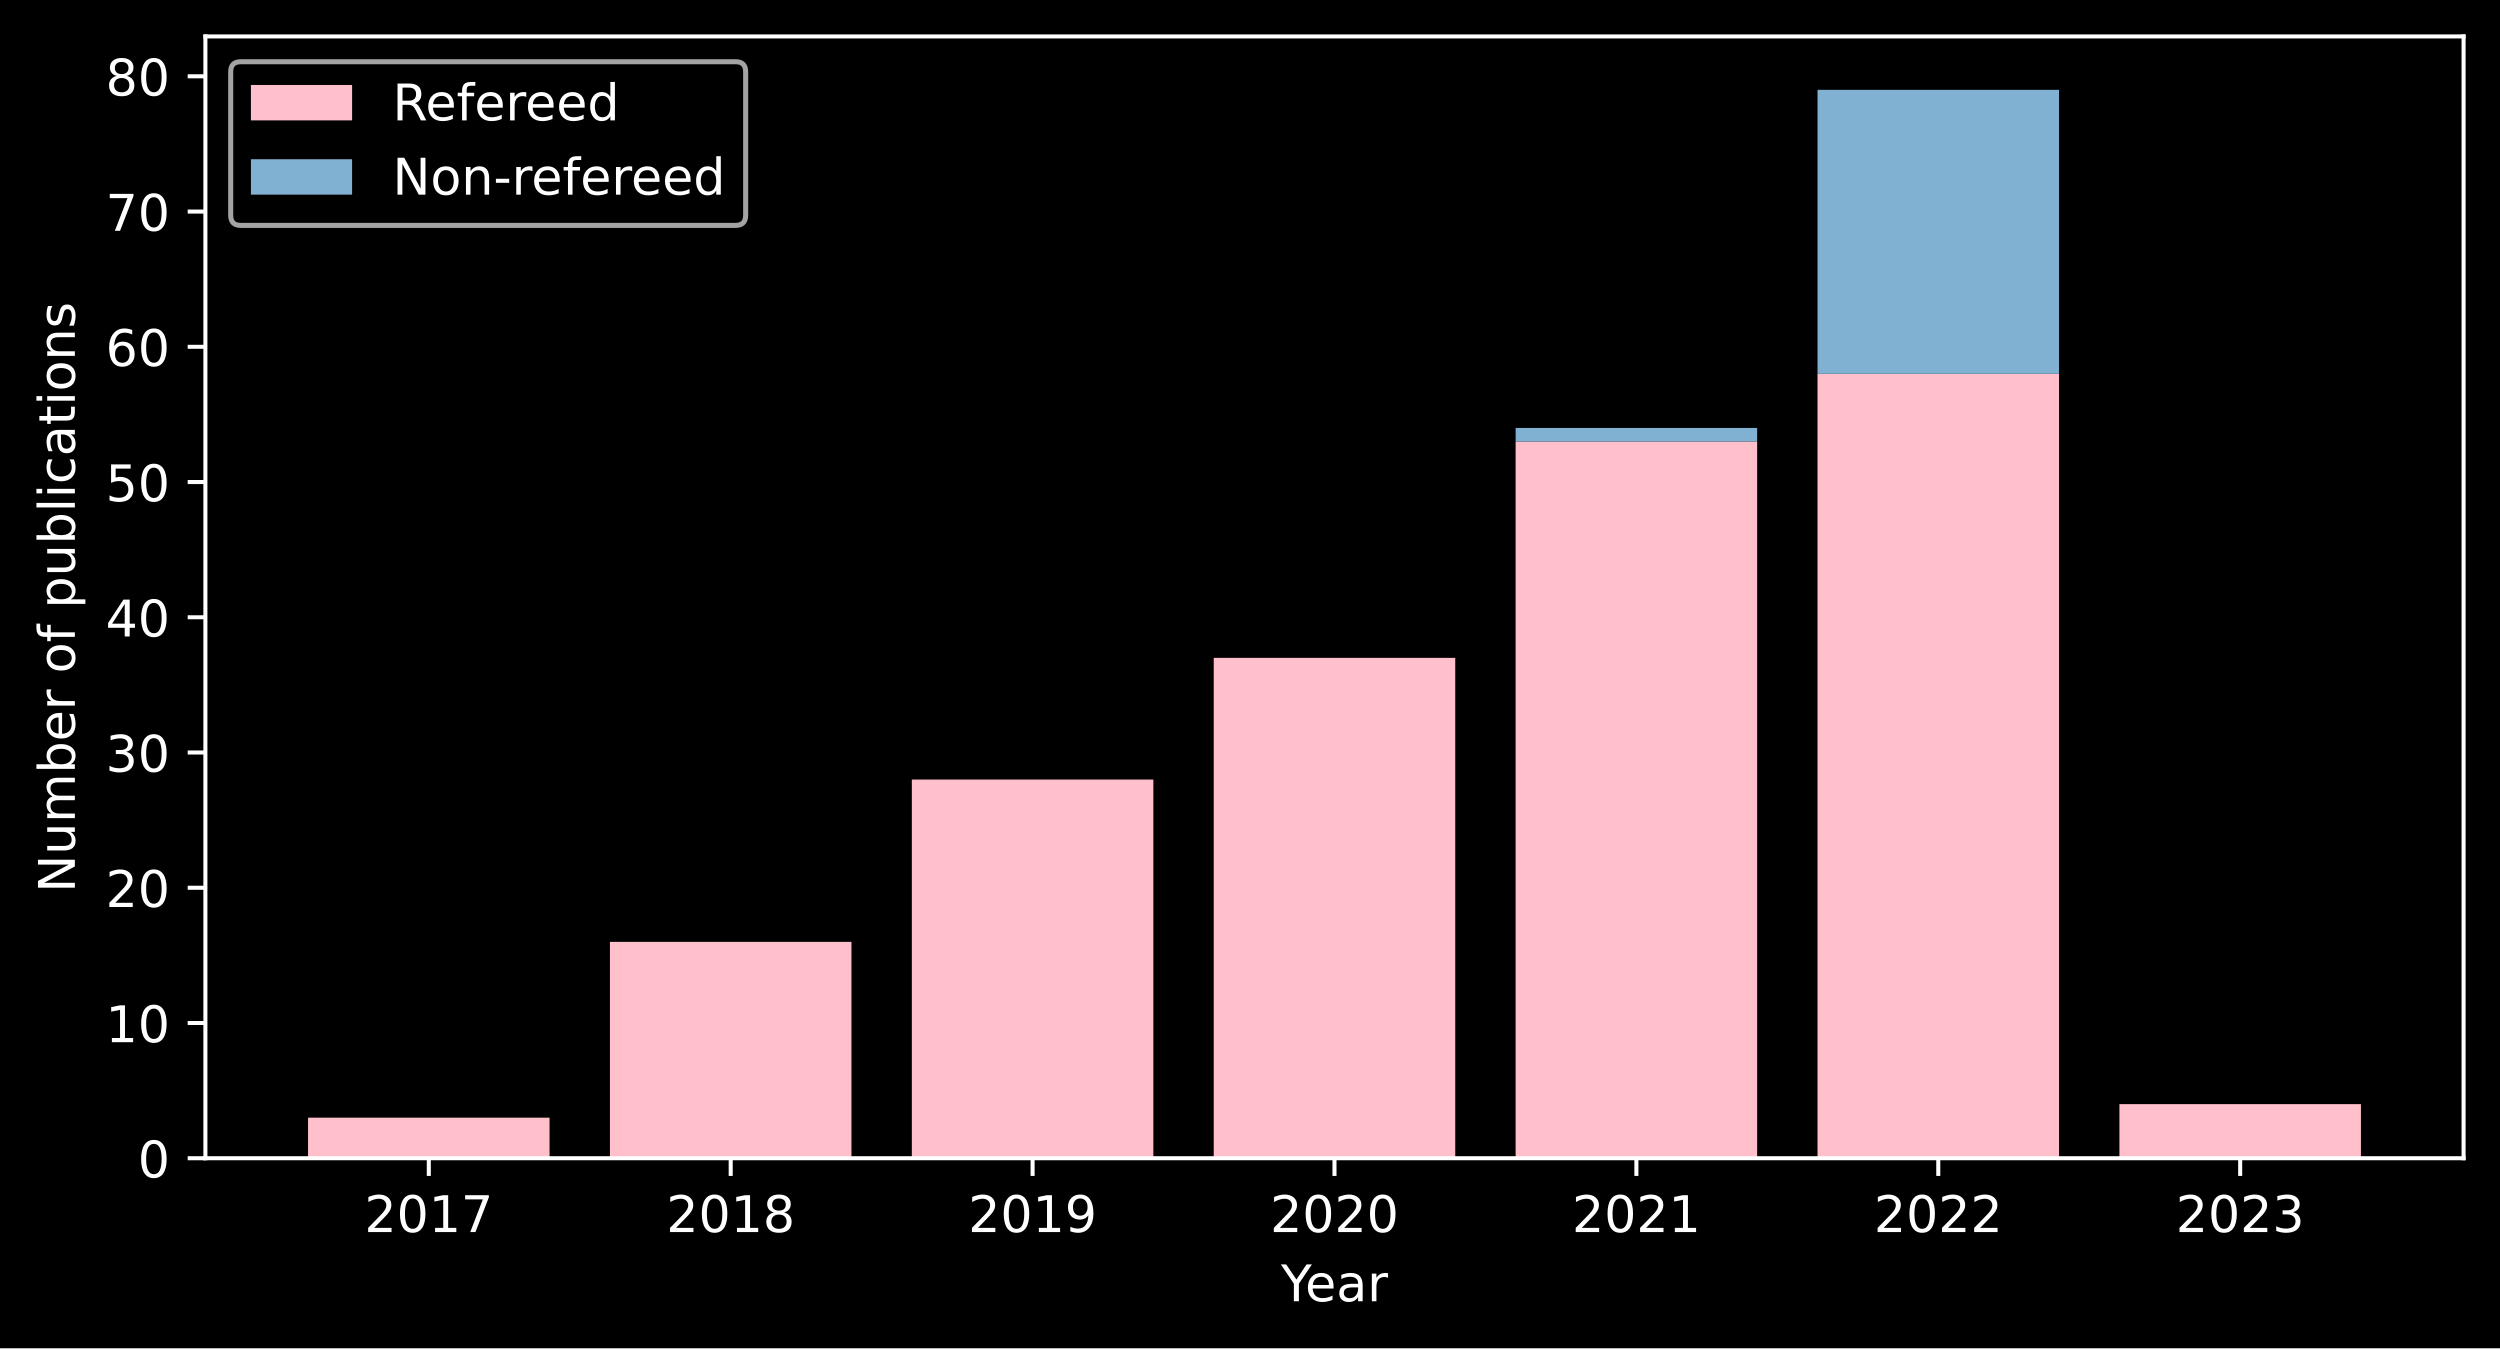
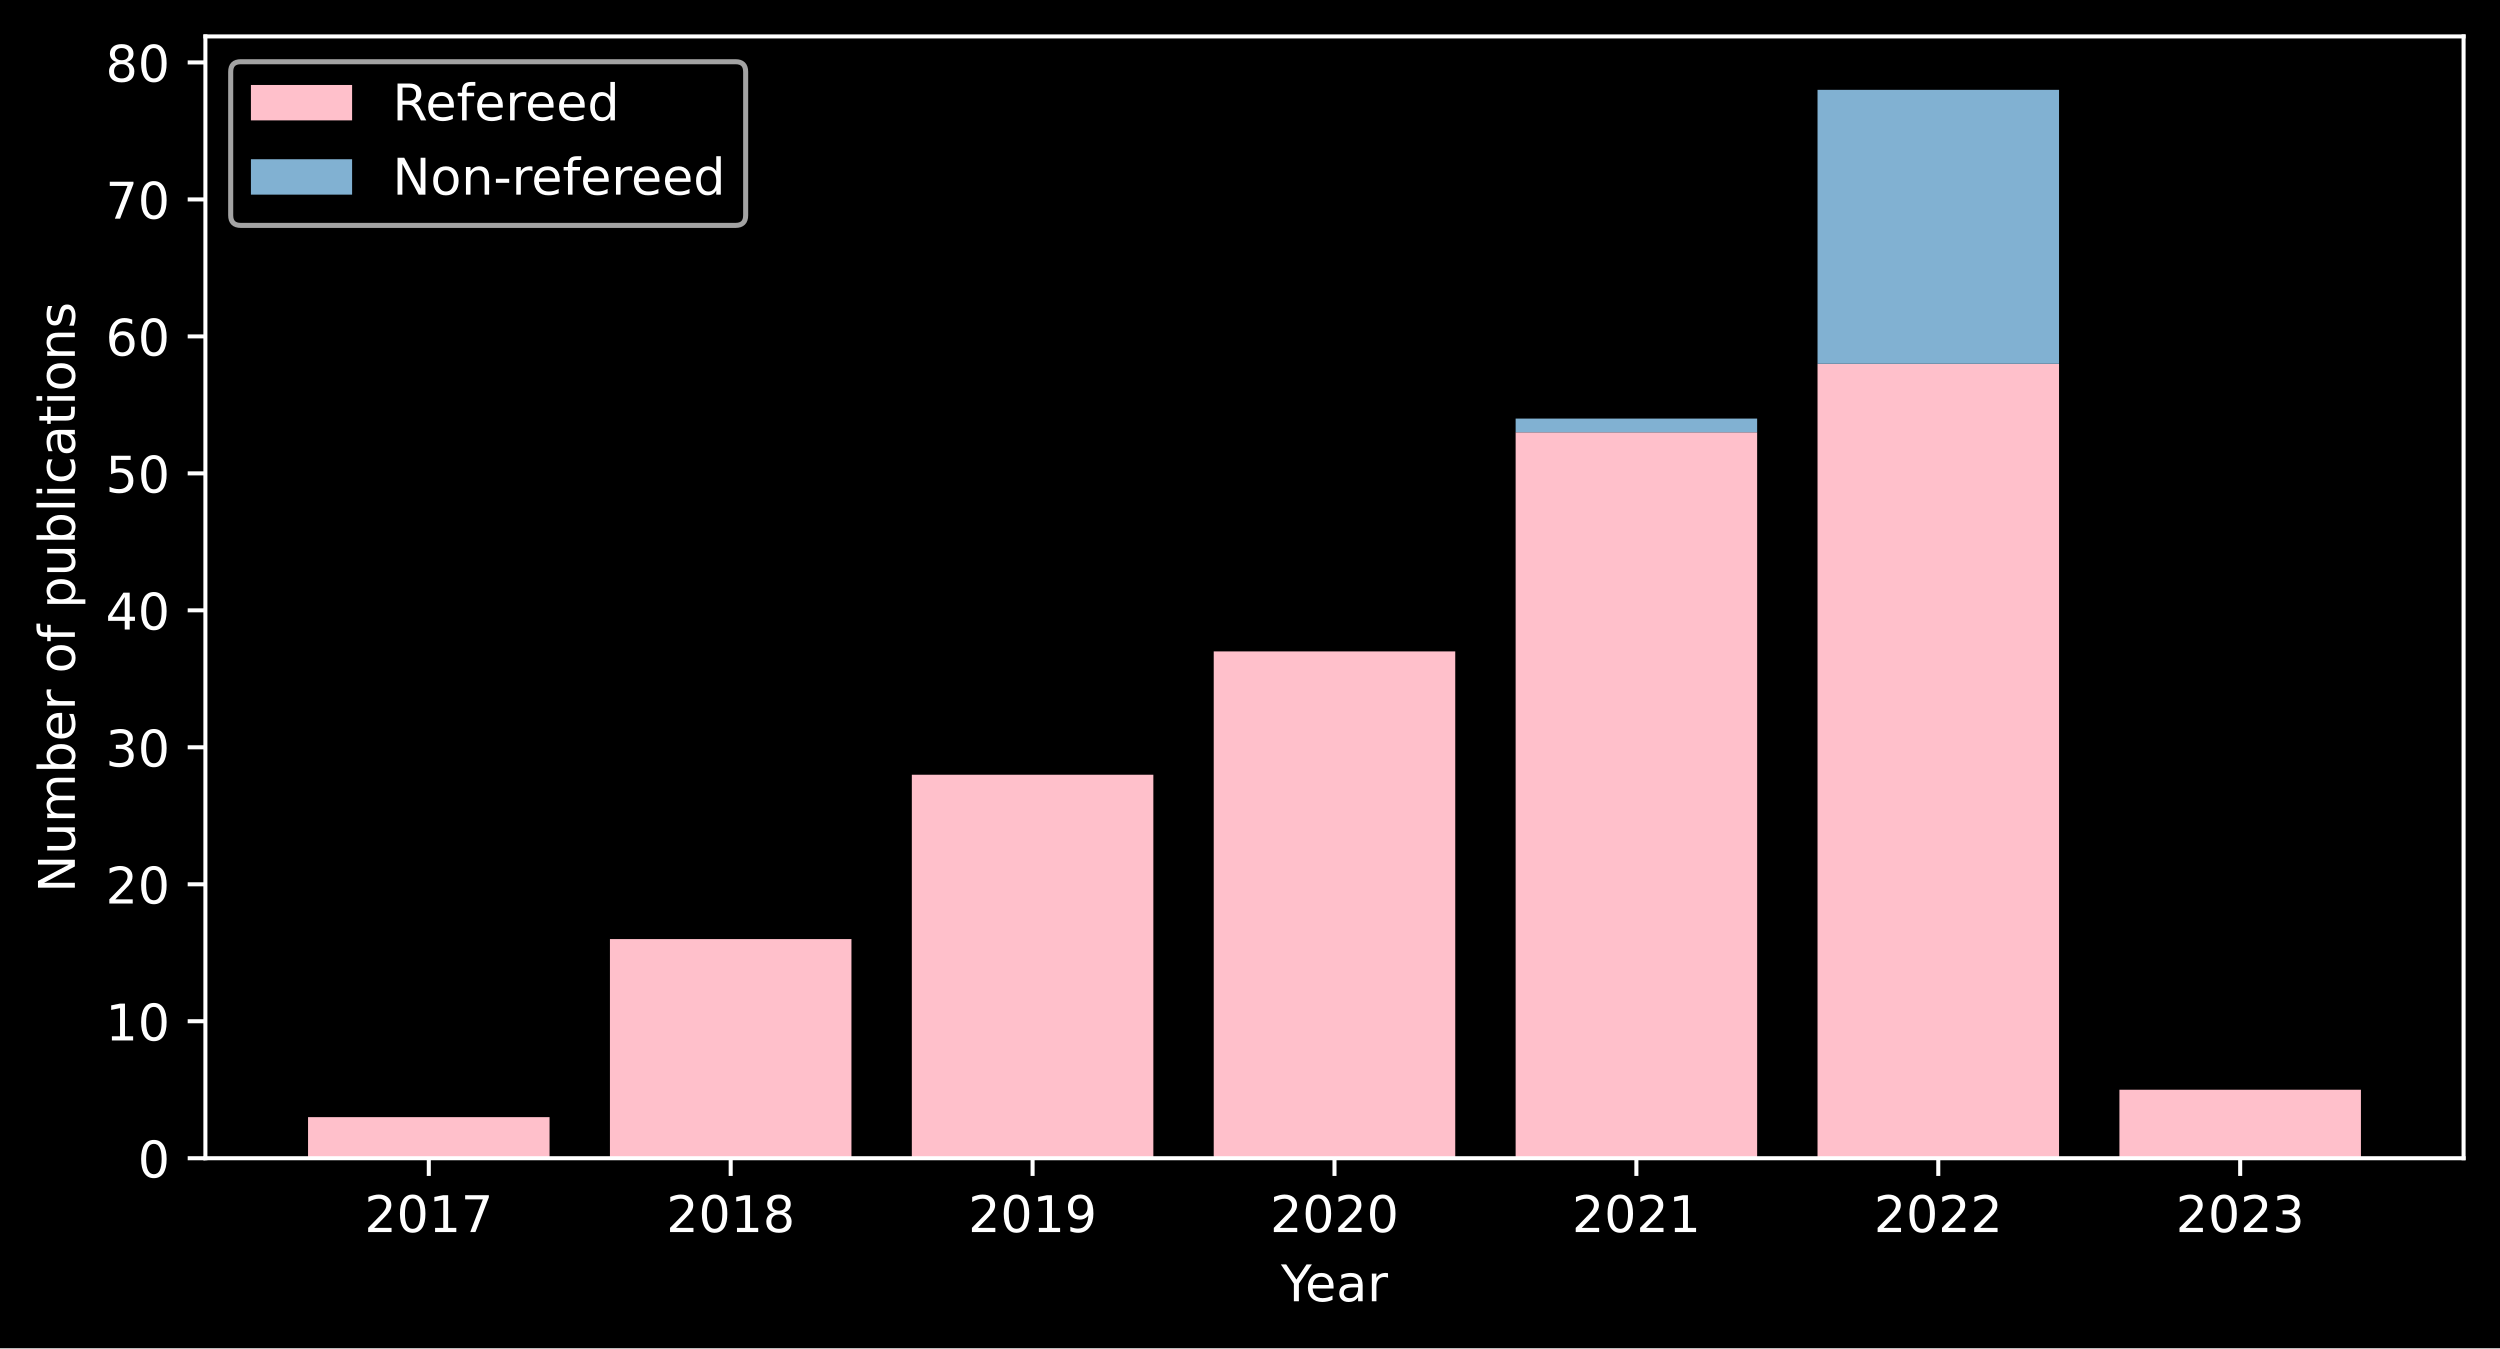
<svg xmlns="http://www.w3.org/2000/svg" xmlns:xlink="http://www.w3.org/1999/xlink" width="494.203pt" height="266.516pt" viewBox="0 0 494.203 266.516" version="1.1">
  <defs>
    <style type="text/css">*{stroke-linejoin: round; stroke-linecap: butt}</style>
  </defs>
  <g id="figure_1">
    <g id="patch_1">
      <path d="M 0 266.516  L 494.203 266.516  L 494.203 0  L 0 0  z " />
    </g>
    <g id="axes_1">
      <g id="patch_2">
        <path d="M 40.603 228.96  L 487.003 228.96  L 487.003 7.2  L 40.603 7.2  z " />
      </g>
      <g id="patch_3">
-         <path d="M 418.969 228.96  L 466.712 228.96  L 466.712 218.266  L 418.969 218.266  z " clip-path="url(#p6014176778)" style="fill: #ffc0cb" />
+         <path d="M 418.969 228.96  L 466.712 228.96  L 466.712 215.422  L 418.969 215.422  z " clip-path="url(#p0c48eff155)" style="fill: #ffc0cb" />
      </g>
      <g id="patch_4">
-         <path d="M 359.29 228.96  L 407.033 228.96  L 407.033 73.902  L 359.29 73.902  z " clip-path="url(#p6014176778)" style="fill: #ffc0cb" />
+         <path d="M 359.29 228.96  L 407.033 228.96  L 407.033 71.914  L 359.29 71.914  z " clip-path="url(#p0c48eff155)" style="fill: #ffc0cb" />
      </g>
      <g id="patch_5">
-         <path d="M 299.611 228.96  L 347.354 228.96  L 347.354 87.269  L 299.611 87.269  z " clip-path="url(#p6014176778)" style="fill: #ffc0cb" />
+         <path d="M 299.611 228.96  L 347.354 228.96  L 347.354 85.452  L 299.611 85.452  z " clip-path="url(#p0c48eff155)" style="fill: #ffc0cb" />
      </g>
      <g id="patch_6">
-         <path d="M 239.931 228.96  L 287.675 228.96  L 287.675 130.044  L 239.931 130.044  z " clip-path="url(#p6014176778)" style="fill: #ffc0cb" />
+         <path d="M 239.931 228.96  L 287.675 228.96  L 287.675 128.775  L 239.931 128.775  z " clip-path="url(#p0c48eff155)" style="fill: #ffc0cb" />
      </g>
      <g id="patch_7">
-         <path d="M 180.252 228.96  L 227.996 228.96  L 227.996 154.104  L 180.252 154.104  z " clip-path="url(#p6014176778)" style="fill: #ffc0cb" />
+         <path d="M 180.252 228.96  L 227.996 228.96  L 227.996 153.145  L 180.252 153.145  z " clip-path="url(#p0c48eff155)" style="fill: #ffc0cb" />
      </g>
      <g id="patch_8">
-         <path d="M 120.573 228.96  L 168.316 228.96  L 168.316 186.185  L 120.573 186.185  z " clip-path="url(#p6014176778)" style="fill: #ffc0cb" />
+         <path d="M 120.573 228.96  L 168.316 228.96  L 168.316 185.637  L 120.573 185.637  z " clip-path="url(#p0c48eff155)" style="fill: #ffc0cb" />
      </g>
      <g id="patch_9">
-         <path d="M 60.894 228.96  L 108.637 228.96  L 108.637 220.94  L 60.894 220.94  z " clip-path="url(#p6014176778)" style="fill: #ffc0cb" />
+         <path d="M 60.894 228.96  L 108.637 228.96  L 108.637 220.837  L 60.894 220.837  z " clip-path="url(#p0c48eff155)" style="fill: #ffc0cb" />
      </g>
      <g id="patch_10">
-         <path d="M 418.969 218.266  L 466.712 218.266  L 466.712 218.266  L 418.969 218.266  z " clip-path="url(#p6014176778)" style="fill: #81b1d2" />
+         <path d="M 418.969 215.422  L 466.712 215.422  L 466.712 215.422  L 418.969 215.422  z " clip-path="url(#p0c48eff155)" style="fill: #81b1d2" />
      </g>
      <g id="patch_11">
-         <path d="M 359.29 73.902  L 407.033 73.902  L 407.033 17.76  L 359.29 17.76  z " clip-path="url(#p6014176778)" style="fill: #81b1d2" />
+         <path d="M 359.29 71.914  L 407.033 71.914  L 407.033 17.76  L 359.29 17.76  z " clip-path="url(#p0c48eff155)" style="fill: #81b1d2" />
      </g>
      <g id="patch_12">
-         <path d="M 299.611 87.269  L 347.354 87.269  L 347.354 84.595  L 299.611 84.595  z " clip-path="url(#p6014176778)" style="fill: #81b1d2" />
+         <path d="M 299.611 85.452  L 347.354 85.452  L 347.354 82.745  L 299.611 82.745  z " clip-path="url(#p0c48eff155)" style="fill: #81b1d2" />
      </g>
      <g id="patch_13">
-         <path d="M 239.931 130.044  L 287.675 130.044  L 287.675 130.044  L 239.931 130.044  z " clip-path="url(#p6014176778)" style="fill: #81b1d2" />
+         <path d="M 239.931 128.775  L 287.675 128.775  L 287.675 128.775  L 239.931 128.775  z " clip-path="url(#p0c48eff155)" style="fill: #81b1d2" />
      </g>
      <g id="patch_14">
-         <path d="M 180.252 154.104  L 227.996 154.104  L 227.996 154.104  L 180.252 154.104  z " clip-path="url(#p6014176778)" style="fill: #81b1d2" />
+         <path d="M 180.252 153.145  L 227.996 153.145  L 227.996 153.145  L 180.252 153.145  z " clip-path="url(#p0c48eff155)" style="fill: #81b1d2" />
      </g>
      <g id="patch_15">
-         <path d="M 120.573 186.185  L 168.316 186.185  L 168.316 186.185  L 120.573 186.185  z " clip-path="url(#p6014176778)" style="fill: #81b1d2" />
+         <path d="M 120.573 185.637  L 168.316 185.637  L 168.316 185.637  L 120.573 185.637  z " clip-path="url(#p0c48eff155)" style="fill: #81b1d2" />
      </g>
      <g id="patch_16">
-         <path d="M 60.894 220.94  L 108.637 220.94  L 108.637 220.94  L 60.894 220.94  z " clip-path="url(#p6014176778)" style="fill: #81b1d2" />
+         <path d="M 60.894 220.837  L 108.637 220.837  L 108.637 220.837  L 60.894 220.837  z " clip-path="url(#p0c48eff155)" style="fill: #81b1d2" />
      </g>
      <g id="matplotlib.axis_1">
        <g id="xtick_1">
          <g id="line2d_1">
            <defs>
-               <path id="m28240c102d" d="M 0 0  L 0 3.5  " style="stroke: #ffffff; stroke-width: 0.8" />
-             </defs>
-             <g>
-               <use xlink:href="#m28240c102d" x="442.841" y="228.96" style="fill: #ffffff; stroke: #ffffff; stroke-width: 0.8" />
+               <path id="m6e96fe3e2a" d="M 0 0  L 0 3.5  " style="stroke: #ffffff; stroke-width: 0.8" />
+             </defs>
+             <g>
+               <use xlink:href="#m6e96fe3e2a" x="442.841" y="228.96" style="fill: #ffffff; stroke: #ffffff; stroke-width: 0.8" />
            </g>
          </g>
          <g id="text_1">
            <g style="fill: #ffffff" transform="translate(430.1156 243.5584) scale(0.1 -0.1)">
              <defs>
                <path id="DejaVuSans-32" d="M 1228 531  L 3431 531  L 3431 0  L 469 0  L 469 531  Q 828 903 1448 1529  Q 2069 2156 2228 2338  Q 2531 2678 2651 2914  Q 2772 3150 2772 3378  Q 2772 3750 2511 3984  Q 2250 4219 1831 4219  Q 1534 4219 1204 4116  Q 875 4013 500 3803  L 500 4441  Q 881 4594 1212 4672  Q 1544 4750 1819 4750  Q 2544 4750 2975 4387  Q 3406 4025 3406 3419  Q 3406 3131 3298 2873  Q 3191 2616 2906 2266  Q 2828 2175 2409 1742  Q 1991 1309 1228 531  z " transform="scale(0.015625)" />
                <path id="DejaVuSans-30" d="M 2034 4250  Q 1547 4250 1301 3770  Q 1056 3291 1056 2328  Q 1056 1369 1301 889  Q 1547 409 2034 409  Q 2525 409 2770 889  Q 3016 1369 3016 2328  Q 3016 3291 2770 3770  Q 2525 4250 2034 4250  z M 2034 4750  Q 2819 4750 3233 4129  Q 3647 3509 3647 2328  Q 3647 1150 3233 529  Q 2819 -91 2034 -91  Q 1250 -91 836 529  Q 422 1150 422 2328  Q 422 3509 836 4129  Q 1250 4750 2034 4750  z " transform="scale(0.015625)" />
                <path id="DejaVuSans-33" d="M 2597 2516  Q 3050 2419 3304 2112  Q 3559 1806 3559 1356  Q 3559 666 3084 287  Q 2609 -91 1734 -91  Q 1441 -91 1130 -33  Q 819 25 488 141  L 488 750  Q 750 597 1062 519  Q 1375 441 1716 441  Q 2309 441 2620 675  Q 2931 909 2931 1356  Q 2931 1769 2642 2001  Q 2353 2234 1838 2234  L 1294 2234  L 1294 2753  L 1863 2753  Q 2328 2753 2575 2939  Q 2822 3125 2822 3475  Q 2822 3834 2567 4026  Q 2313 4219 1838 4219  Q 1578 4219 1281 4162  Q 984 4106 628 3988  L 628 4550  Q 988 4650 1302 4700  Q 1616 4750 1894 4750  Q 2613 4750 3031 4423  Q 3450 4097 3450 3541  Q 3450 3153 3228 2886  Q 3006 2619 2597 2516  z " transform="scale(0.015625)" />
              </defs>
              <use xlink:href="#DejaVuSans-32" />
              <use xlink:href="#DejaVuSans-30" x="63.623" />
              <use xlink:href="#DejaVuSans-32" x="127.246" />
              <use xlink:href="#DejaVuSans-33" x="190.869" />
            </g>
          </g>
        </g>
        <g id="xtick_2">
          <g id="line2d_2">
            <g>
-               <use xlink:href="#m28240c102d" x="383.161" y="228.96" style="fill: #ffffff; stroke: #ffffff; stroke-width: 0.8" />
+               <use xlink:href="#m6e96fe3e2a" x="383.161" y="228.96" style="fill: #ffffff; stroke: #ffffff; stroke-width: 0.8" />
            </g>
          </g>
          <g id="text_2">
            <g style="fill: #ffffff" transform="translate(370.4364 243.5584) scale(0.1 -0.1)">
              <use xlink:href="#DejaVuSans-32" />
              <use xlink:href="#DejaVuSans-30" x="63.623" />
              <use xlink:href="#DejaVuSans-32" x="127.246" />
              <use xlink:href="#DejaVuSans-32" x="190.869" />
            </g>
          </g>
        </g>
        <g id="xtick_3">
          <g id="line2d_3">
            <g>
-               <use xlink:href="#m28240c102d" x="323.482" y="228.96" style="fill: #ffffff; stroke: #ffffff; stroke-width: 0.8" />
+               <use xlink:href="#m6e96fe3e2a" x="323.482" y="228.96" style="fill: #ffffff; stroke: #ffffff; stroke-width: 0.8" />
            </g>
          </g>
          <g id="text_3">
            <g style="fill: #ffffff" transform="translate(310.7573 243.5584) scale(0.1 -0.1)">
              <defs>
                <path id="DejaVuSans-31" d="M 794 531  L 1825 531  L 1825 4091  L 703 3866  L 703 4441  L 1819 4666  L 2450 4666  L 2450 531  L 3481 531  L 3481 0  L 794 0  L 794 531  z " transform="scale(0.015625)" />
              </defs>
              <use xlink:href="#DejaVuSans-32" />
              <use xlink:href="#DejaVuSans-30" x="63.623" />
              <use xlink:href="#DejaVuSans-32" x="127.246" />
              <use xlink:href="#DejaVuSans-31" x="190.869" />
            </g>
          </g>
        </g>
        <g id="xtick_4">
          <g id="line2d_4">
            <g>
-               <use xlink:href="#m28240c102d" x="263.803" y="228.96" style="fill: #ffffff; stroke: #ffffff; stroke-width: 0.8" />
+               <use xlink:href="#m6e96fe3e2a" x="263.803" y="228.96" style="fill: #ffffff; stroke: #ffffff; stroke-width: 0.8" />
            </g>
          </g>
          <g id="text_4">
            <g style="fill: #ffffff" transform="translate(251.0781 243.5584) scale(0.1 -0.1)">
              <use xlink:href="#DejaVuSans-32" />
              <use xlink:href="#DejaVuSans-30" x="63.623" />
              <use xlink:href="#DejaVuSans-32" x="127.246" />
              <use xlink:href="#DejaVuSans-30" x="190.869" />
            </g>
          </g>
        </g>
        <g id="xtick_5">
          <g id="line2d_5">
            <g>
-               <use xlink:href="#m28240c102d" x="204.124" y="228.96" style="fill: #ffffff; stroke: #ffffff; stroke-width: 0.8" />
+               <use xlink:href="#m6e96fe3e2a" x="204.124" y="228.96" style="fill: #ffffff; stroke: #ffffff; stroke-width: 0.8" />
            </g>
          </g>
          <g id="text_5">
            <g style="fill: #ffffff" transform="translate(191.399 243.5584) scale(0.1 -0.1)">
              <defs>
                <path id="DejaVuSans-39" d="M 703 97  L 703 672  Q 941 559 1184 500  Q 1428 441 1663 441  Q 2288 441 2617 861  Q 2947 1281 2994 2138  Q 2813 1869 2534 1725  Q 2256 1581 1919 1581  Q 1219 1581 811 2004  Q 403 2428 403 3163  Q 403 3881 828 4315  Q 1253 4750 1959 4750  Q 2769 4750 3195 4129  Q 3622 3509 3622 2328  Q 3622 1225 3098 567  Q 2575 -91 1691 -91  Q 1453 -91 1209 -44  Q 966 3 703 97  z M 1959 2075  Q 2384 2075 2632 2365  Q 2881 2656 2881 3163  Q 2881 3666 2632 3958  Q 2384 4250 1959 4250  Q 1534 4250 1286 3958  Q 1038 3666 1038 3163  Q 1038 2656 1286 2365  Q 1534 2075 1959 2075  z " transform="scale(0.015625)" />
              </defs>
              <use xlink:href="#DejaVuSans-32" />
              <use xlink:href="#DejaVuSans-30" x="63.623" />
              <use xlink:href="#DejaVuSans-31" x="127.246" />
              <use xlink:href="#DejaVuSans-39" x="190.869" />
            </g>
          </g>
        </g>
        <g id="xtick_6">
          <g id="line2d_6">
            <g>
-               <use xlink:href="#m28240c102d" x="144.445" y="228.96" style="fill: #ffffff; stroke: #ffffff; stroke-width: 0.8" />
+               <use xlink:href="#m6e96fe3e2a" x="144.445" y="228.96" style="fill: #ffffff; stroke: #ffffff; stroke-width: 0.8" />
            </g>
          </g>
          <g id="text_6">
            <g style="fill: #ffffff" transform="translate(131.7198 243.5584) scale(0.1 -0.1)">
              <defs>
                <path id="DejaVuSans-38" d="M 2034 2216  Q 1584 2216 1326 1975  Q 1069 1734 1069 1313  Q 1069 891 1326 650  Q 1584 409 2034 409  Q 2484 409 2743 651  Q 3003 894 3003 1313  Q 3003 1734 2745 1975  Q 2488 2216 2034 2216  z M 1403 2484  Q 997 2584 770 2862  Q 544 3141 544 3541  Q 544 4100 942 4425  Q 1341 4750 2034 4750  Q 2731 4750 3128 4425  Q 3525 4100 3525 3541  Q 3525 3141 3298 2862  Q 3072 2584 2669 2484  Q 3125 2378 3379 2068  Q 3634 1759 3634 1313  Q 3634 634 3220 271  Q 2806 -91 2034 -91  Q 1263 -91 848 271  Q 434 634 434 1313  Q 434 1759 690 2068  Q 947 2378 1403 2484  z M 1172 3481  Q 1172 3119 1398 2916  Q 1625 2713 2034 2713  Q 2441 2713 2670 2916  Q 2900 3119 2900 3481  Q 2900 3844 2670 4047  Q 2441 4250 2034 4250  Q 1625 4250 1398 4047  Q 1172 3844 1172 3481  z " transform="scale(0.015625)" />
              </defs>
              <use xlink:href="#DejaVuSans-32" />
              <use xlink:href="#DejaVuSans-30" x="63.623" />
              <use xlink:href="#DejaVuSans-31" x="127.246" />
              <use xlink:href="#DejaVuSans-38" x="190.869" />
            </g>
          </g>
        </g>
        <g id="xtick_7">
          <g id="line2d_7">
            <g>
-               <use xlink:href="#m28240c102d" x="84.766" y="228.96" style="fill: #ffffff; stroke: #ffffff; stroke-width: 0.8" />
+               <use xlink:href="#m6e96fe3e2a" x="84.766" y="228.96" style="fill: #ffffff; stroke: #ffffff; stroke-width: 0.8" />
            </g>
          </g>
          <g id="text_7">
            <g style="fill: #ffffff" transform="translate(72.04069 243.5584) scale(0.1 -0.1)">
              <defs>
                <path id="DejaVuSans-37" d="M 525 4666  L 3525 4666  L 3525 4397  L 1831 0  L 1172 0  L 2766 4134  L 525 4134  L 525 4666  z " transform="scale(0.015625)" />
              </defs>
              <use xlink:href="#DejaVuSans-32" />
              <use xlink:href="#DejaVuSans-30" x="63.623" />
              <use xlink:href="#DejaVuSans-31" x="127.246" />
              <use xlink:href="#DejaVuSans-37" x="190.869" />
            </g>
          </g>
        </g>
        <g id="text_8">
          <g style="fill: #ffffff" transform="translate(253.2156 257.2366) scale(0.1 -0.1)">
            <defs>
              <path id="DejaVuSans-59" d="M -13 4666  L 666 4666  L 1959 2747  L 3244 4666  L 3922 4666  L 2272 2222  L 2272 0  L 1638 0  L 1638 2222  L -13 4666  z " transform="scale(0.015625)" />
              <path id="DejaVuSans-65" d="M 3597 1894  L 3597 1613  L 953 1613  Q 991 1019 1311 708  Q 1631 397 2203 397  Q 2534 397 2845 478  Q 3156 559 3463 722  L 3463 178  Q 3153 47 2828 -22  Q 2503 -91 2169 -91  Q 1331 -91 842 396  Q 353 884 353 1716  Q 353 2575 817 3079  Q 1281 3584 2069 3584  Q 2775 3584 3186 3129  Q 3597 2675 3597 1894  z M 3022 2063  Q 3016 2534 2758 2815  Q 2500 3097 2075 3097  Q 1594 3097 1305 2825  Q 1016 2553 972 2059  L 3022 2063  z " transform="scale(0.015625)" />
              <path id="DejaVuSans-61" d="M 2194 1759  Q 1497 1759 1228 1600  Q 959 1441 959 1056  Q 959 750 1161 570  Q 1363 391 1709 391  Q 2188 391 2477 730  Q 2766 1069 2766 1631  L 2766 1759  L 2194 1759  z M 3341 1997  L 3341 0  L 2766 0  L 2766 531  Q 2569 213 2275 61  Q 1981 -91 1556 -91  Q 1019 -91 701 211  Q 384 513 384 1019  Q 384 1609 779 1909  Q 1175 2209 1959 2209  L 2766 2209  L 2766 2266  Q 2766 2663 2505 2880  Q 2244 3097 1772 3097  Q 1472 3097 1187 3025  Q 903 2953 641 2809  L 641 3341  Q 956 3463 1253 3523  Q 1550 3584 1831 3584  Q 2591 3584 2966 3190  Q 3341 2797 3341 1997  z " transform="scale(0.015625)" />
              <path id="DejaVuSans-72" d="M 2631 2963  Q 2534 3019 2420 3045  Q 2306 3072 2169 3072  Q 1681 3072 1420 2755  Q 1159 2438 1159 1844  L 1159 0  L 581 0  L 581 3500  L 1159 3500  L 1159 2956  Q 1341 3275 1631 3429  Q 1922 3584 2338 3584  Q 2397 3584 2469 3576  Q 2541 3569 2628 3553  L 2631 2963  z " transform="scale(0.015625)" />
            </defs>
            <use xlink:href="#DejaVuSans-59" />
            <use xlink:href="#DejaVuSans-65" x="47.834" />
            <use xlink:href="#DejaVuSans-61" x="109.357" />
            <use xlink:href="#DejaVuSans-72" x="170.637" />
          </g>
        </g>
      </g>
      <g id="matplotlib.axis_2">
        <g id="ytick_1">
          <g id="line2d_8">
            <defs>
-               <path id="m0acdc7e3d7" d="M 0 0  L -3.5 0  " style="stroke: #ffffff; stroke-width: 0.8" />
-             </defs>
-             <g>
-               <use xlink:href="#m0acdc7e3d7" x="40.603" y="228.96" style="fill: #ffffff; stroke: #ffffff; stroke-width: 0.8" />
+               <path id="maf4c60c692" d="M 0 0  L -3.5 0  " style="stroke: #ffffff; stroke-width: 0.8" />
+             </defs>
+             <g>
+               <use xlink:href="#maf4c60c692" x="40.603" y="228.96" style="fill: #ffffff; stroke: #ffffff; stroke-width: 0.8" />
            </g>
          </g>
          <g id="text_9">
            <g style="fill: #ffffff" transform="translate(27.24063 232.7592) scale(0.1 -0.1)">
              <use xlink:href="#DejaVuSans-30" />
            </g>
          </g>
        </g>
        <g id="ytick_2">
          <g id="line2d_9">
            <g>
-               <use xlink:href="#m0acdc7e3d7" x="40.603" y="202.226" style="fill: #ffffff; stroke: #ffffff; stroke-width: 0.8" />
+               <use xlink:href="#maf4c60c692" x="40.603" y="201.883" style="fill: #ffffff; stroke: #ffffff; stroke-width: 0.8" />
            </g>
          </g>
          <g id="text_10">
-             <g style="fill: #ffffff" transform="translate(20.87813 206.025) scale(0.1 -0.1)">
+             <g style="fill: #ffffff" transform="translate(20.87813 205.6823) scale(0.1 -0.1)">
              <use xlink:href="#DejaVuSans-31" />
              <use xlink:href="#DejaVuSans-30" x="63.623" />
            </g>
          </g>
        </g>
        <g id="ytick_3">
          <g id="line2d_10">
            <g>
-               <use xlink:href="#m0acdc7e3d7" x="40.603" y="175.492" style="fill: #ffffff; stroke: #ffffff; stroke-width: 0.8" />
+               <use xlink:href="#maf4c60c692" x="40.603" y="174.806" style="fill: #ffffff; stroke: #ffffff; stroke-width: 0.8" />
            </g>
          </g>
          <g id="text_11">
-             <g style="fill: #ffffff" transform="translate(20.87813 179.2909) scale(0.1 -0.1)">
+             <g style="fill: #ffffff" transform="translate(20.87813 178.6054) scale(0.1 -0.1)">
              <use xlink:href="#DejaVuSans-32" />
              <use xlink:href="#DejaVuSans-30" x="63.623" />
            </g>
          </g>
        </g>
        <g id="ytick_4">
          <g id="line2d_11">
            <g>
-               <use xlink:href="#m0acdc7e3d7" x="40.603" y="148.757" style="fill: #ffffff; stroke: #ffffff; stroke-width: 0.8" />
+               <use xlink:href="#maf4c60c692" x="40.603" y="147.729" style="fill: #ffffff; stroke: #ffffff; stroke-width: 0.8" />
            </g>
          </g>
          <g id="text_12">
-             <g style="fill: #ffffff" transform="translate(20.87813 152.5567) scale(0.1 -0.1)">
+             <g style="fill: #ffffff" transform="translate(20.87813 151.5284) scale(0.1 -0.1)">
              <use xlink:href="#DejaVuSans-33" />
              <use xlink:href="#DejaVuSans-30" x="63.623" />
            </g>
          </g>
        </g>
        <g id="ytick_5">
          <g id="line2d_12">
            <g>
-               <use xlink:href="#m0acdc7e3d7" x="40.603" y="122.023" style="fill: #ffffff; stroke: #ffffff; stroke-width: 0.8" />
+               <use xlink:href="#maf4c60c692" x="40.603" y="120.652" style="fill: #ffffff; stroke: #ffffff; stroke-width: 0.8" />
            </g>
          </g>
          <g id="text_13">
-             <g style="fill: #ffffff" transform="translate(20.87813 125.8225) scale(0.1 -0.1)">
+             <g style="fill: #ffffff" transform="translate(20.87813 124.4515) scale(0.1 -0.1)">
              <defs>
                <path id="DejaVuSans-34" d="M 2419 4116  L 825 1625  L 2419 1625  L 2419 4116  z M 2253 4666  L 3047 4666  L 3047 1625  L 3713 1625  L 3713 1100  L 3047 1100  L 3047 0  L 2419 0  L 2419 1100  L 313 1100  L 313 1709  L 2253 4666  z " transform="scale(0.015625)" />
              </defs>
              <use xlink:href="#DejaVuSans-34" />
              <use xlink:href="#DejaVuSans-30" x="63.623" />
            </g>
          </g>
        </g>
        <g id="ytick_6">
          <g id="line2d_13">
            <g>
-               <use xlink:href="#m0acdc7e3d7" x="40.603" y="95.289" style="fill: #ffffff; stroke: #ffffff; stroke-width: 0.8" />
+               <use xlink:href="#maf4c60c692" x="40.603" y="93.575" style="fill: #ffffff; stroke: #ffffff; stroke-width: 0.8" />
            </g>
          </g>
          <g id="text_14">
-             <g style="fill: #ffffff" transform="translate(20.87813 99.08833) scale(0.1 -0.1)">
+             <g style="fill: #ffffff" transform="translate(20.87813 97.3746) scale(0.1 -0.1)">
              <defs>
                <path id="DejaVuSans-35" d="M 691 4666  L 3169 4666  L 3169 4134  L 1269 4134  L 1269 2991  Q 1406 3038 1543 3061  Q 1681 3084 1819 3084  Q 2600 3084 3056 2656  Q 3513 2228 3513 1497  Q 3513 744 3044 326  Q 2575 -91 1722 -91  Q 1428 -91 1123 -41  Q 819 9 494 109  L 494 744  Q 775 591 1075 516  Q 1375 441 1709 441  Q 2250 441 2565 725  Q 2881 1009 2881 1497  Q 2881 1984 2565 2268  Q 2250 2553 1709 2553  Q 1456 2553 1204 2497  Q 953 2441 691 2322  L 691 4666  z " transform="scale(0.015625)" />
              </defs>
              <use xlink:href="#DejaVuSans-35" />
              <use xlink:href="#DejaVuSans-30" x="63.623" />
            </g>
          </g>
        </g>
        <g id="ytick_7">
          <g id="line2d_14">
            <g>
-               <use xlink:href="#m0acdc7e3d7" x="40.603" y="68.555" style="fill: #ffffff; stroke: #ffffff; stroke-width: 0.8" />
+               <use xlink:href="#maf4c60c692" x="40.603" y="66.498" style="fill: #ffffff; stroke: #ffffff; stroke-width: 0.8" />
            </g>
          </g>
          <g id="text_15">
-             <g style="fill: #ffffff" transform="translate(20.87813 72.35416) scale(0.1 -0.1)">
+             <g style="fill: #ffffff" transform="translate(20.87813 70.29768) scale(0.1 -0.1)">
              <defs>
                <path id="DejaVuSans-36" d="M 2113 2584  Q 1688 2584 1439 2293  Q 1191 2003 1191 1497  Q 1191 994 1439 701  Q 1688 409 2113 409  Q 2538 409 2786 701  Q 3034 994 3034 1497  Q 3034 2003 2786 2293  Q 2538 2584 2113 2584  z M 3366 4563  L 3366 3988  Q 3128 4100 2886 4159  Q 2644 4219 2406 4219  Q 1781 4219 1451 3797  Q 1122 3375 1075 2522  Q 1259 2794 1537 2939  Q 1816 3084 2150 3084  Q 2853 3084 3261 2657  Q 3669 2231 3669 1497  Q 3669 778 3244 343  Q 2819 -91 2113 -91  Q 1303 -91 875 529  Q 447 1150 447 2328  Q 447 3434 972 4092  Q 1497 4750 2381 4750  Q 2619 4750 2861 4703  Q 3103 4656 3366 4563  z " transform="scale(0.015625)" />
              </defs>
              <use xlink:href="#DejaVuSans-36" />
              <use xlink:href="#DejaVuSans-30" x="63.623" />
            </g>
          </g>
        </g>
        <g id="ytick_8">
          <g id="line2d_15">
            <g>
-               <use xlink:href="#m0acdc7e3d7" x="40.603" y="41.821" style="fill: #ffffff; stroke: #ffffff; stroke-width: 0.8" />
+               <use xlink:href="#maf4c60c692" x="40.603" y="39.422" style="fill: #ffffff; stroke: #ffffff; stroke-width: 0.8" />
            </g>
          </g>
          <g id="text_16">
-             <g style="fill: #ffffff" transform="translate(20.87813 45.61998) scale(0.1 -0.1)">
+             <g style="fill: #ffffff" transform="translate(20.87813 43.22076) scale(0.1 -0.1)">
              <use xlink:href="#DejaVuSans-37" />
              <use xlink:href="#DejaVuSans-30" x="63.623" />
            </g>
          </g>
        </g>
        <g id="ytick_9">
          <g id="line2d_16">
            <g>
-               <use xlink:href="#m0acdc7e3d7" x="40.603" y="15.087" style="fill: #ffffff; stroke: #ffffff; stroke-width: 0.8" />
+               <use xlink:href="#maf4c60c692" x="40.603" y="12.345" style="fill: #ffffff; stroke: #ffffff; stroke-width: 0.8" />
            </g>
          </g>
          <g id="text_17">
-             <g style="fill: #ffffff" transform="translate(20.87813 18.8858) scale(0.1 -0.1)">
+             <g style="fill: #ffffff" transform="translate(20.87813 16.14383) scale(0.1 -0.1)">
              <use xlink:href="#DejaVuSans-38" />
              <use xlink:href="#DejaVuSans-30" x="63.623" />
            </g>
          </g>
        </g>
        <g id="text_18">
          <g style="fill: #ffffff" transform="translate(14.79844 176.4542) rotate(-90) scale(0.1 -0.1)">
            <defs>
              <path id="DejaVuSans-4e" d="M 628 4666  L 1478 4666  L 3547 763  L 3547 4666  L 4159 4666  L 4159 0  L 3309 0  L 1241 3903  L 1241 0  L 628 0  L 628 4666  z " transform="scale(0.015625)" />
              <path id="DejaVuSans-75" d="M 544 1381  L 544 3500  L 1119 3500  L 1119 1403  Q 1119 906 1312 657  Q 1506 409 1894 409  Q 2359 409 2629 706  Q 2900 1003 2900 1516  L 2900 3500  L 3475 3500  L 3475 0  L 2900 0  L 2900 538  Q 2691 219 2414 64  Q 2138 -91 1772 -91  Q 1169 -91 856 284  Q 544 659 544 1381  z M 1991 3584  L 1991 3584  z " transform="scale(0.015625)" />
              <path id="DejaVuSans-6d" d="M 3328 2828  Q 3544 3216 3844 3400  Q 4144 3584 4550 3584  Q 5097 3584 5394 3201  Q 5691 2819 5691 2113  L 5691 0  L 5113 0  L 5113 2094  Q 5113 2597 4934 2840  Q 4756 3084 4391 3084  Q 3944 3084 3684 2787  Q 3425 2491 3425 1978  L 3425 0  L 2847 0  L 2847 2094  Q 2847 2600 2669 2842  Q 2491 3084 2119 3084  Q 1678 3084 1418 2786  Q 1159 2488 1159 1978  L 1159 0  L 581 0  L 581 3500  L 1159 3500  L 1159 2956  Q 1356 3278 1631 3431  Q 1906 3584 2284 3584  Q 2666 3584 2933 3390  Q 3200 3197 3328 2828  z " transform="scale(0.015625)" />
              <path id="DejaVuSans-62" d="M 3116 1747  Q 3116 2381 2855 2742  Q 2594 3103 2138 3103  Q 1681 3103 1420 2742  Q 1159 2381 1159 1747  Q 1159 1113 1420 752  Q 1681 391 2138 391  Q 2594 391 2855 752  Q 3116 1113 3116 1747  z M 1159 2969  Q 1341 3281 1617 3432  Q 1894 3584 2278 3584  Q 2916 3584 3314 3078  Q 3713 2572 3713 1747  Q 3713 922 3314 415  Q 2916 -91 2278 -91  Q 1894 -91 1617 61  Q 1341 213 1159 525  L 1159 0  L 581 0  L 581 4863  L 1159 4863  L 1159 2969  z " transform="scale(0.015625)" />
              <path id="DejaVuSans-20" transform="scale(0.015625)" />
              <path id="DejaVuSans-6f" d="M 1959 3097  Q 1497 3097 1228 2736  Q 959 2375 959 1747  Q 959 1119 1226 758  Q 1494 397 1959 397  Q 2419 397 2687 759  Q 2956 1122 2956 1747  Q 2956 2369 2687 2733  Q 2419 3097 1959 3097  z M 1959 3584  Q 2709 3584 3137 3096  Q 3566 2609 3566 1747  Q 3566 888 3137 398  Q 2709 -91 1959 -91  Q 1206 -91 779 398  Q 353 888 353 1747  Q 353 2609 779 3096  Q 1206 3584 1959 3584  z " transform="scale(0.015625)" />
              <path id="DejaVuSans-66" d="M 2375 4863  L 2375 4384  L 1825 4384  Q 1516 4384 1395 4259  Q 1275 4134 1275 3809  L 1275 3500  L 2222 3500  L 2222 3053  L 1275 3053  L 1275 0  L 697 0  L 697 3053  L 147 3053  L 147 3500  L 697 3500  L 697 3744  Q 697 4328 969 4595  Q 1241 4863 1831 4863  L 2375 4863  z " transform="scale(0.015625)" />
              <path id="DejaVuSans-70" d="M 1159 525  L 1159 -1331  L 581 -1331  L 581 3500  L 1159 3500  L 1159 2969  Q 1341 3281 1617 3432  Q 1894 3584 2278 3584  Q 2916 3584 3314 3078  Q 3713 2572 3713 1747  Q 3713 922 3314 415  Q 2916 -91 2278 -91  Q 1894 -91 1617 61  Q 1341 213 1159 525  z M 3116 1747  Q 3116 2381 2855 2742  Q 2594 3103 2138 3103  Q 1681 3103 1420 2742  Q 1159 2381 1159 1747  Q 1159 1113 1420 752  Q 1681 391 2138 391  Q 2594 391 2855 752  Q 3116 1113 3116 1747  z " transform="scale(0.015625)" />
              <path id="DejaVuSans-6c" d="M 603 4863  L 1178 4863  L 1178 0  L 603 0  L 603 4863  z " transform="scale(0.015625)" />
              <path id="DejaVuSans-69" d="M 603 3500  L 1178 3500  L 1178 0  L 603 0  L 603 3500  z M 603 4863  L 1178 4863  L 1178 4134  L 603 4134  L 603 4863  z " transform="scale(0.015625)" />
              <path id="DejaVuSans-63" d="M 3122 3366  L 3122 2828  Q 2878 2963 2633 3030  Q 2388 3097 2138 3097  Q 1578 3097 1268 2742  Q 959 2388 959 1747  Q 959 1106 1268 751  Q 1578 397 2138 397  Q 2388 397 2633 464  Q 2878 531 3122 666  L 3122 134  Q 2881 22 2623 -34  Q 2366 -91 2075 -91  Q 1284 -91 818 406  Q 353 903 353 1747  Q 353 2603 823 3093  Q 1294 3584 2113 3584  Q 2378 3584 2631 3529  Q 2884 3475 3122 3366  z " transform="scale(0.015625)" />
              <path id="DejaVuSans-74" d="M 1172 4494  L 1172 3500  L 2356 3500  L 2356 3053  L 1172 3053  L 1172 1153  Q 1172 725 1289 603  Q 1406 481 1766 481  L 2356 481  L 2356 0  L 1766 0  Q 1100 0 847 248  Q 594 497 594 1153  L 594 3053  L 172 3053  L 172 3500  L 594 3500  L 594 4494  L 1172 4494  z " transform="scale(0.015625)" />
              <path id="DejaVuSans-6e" d="M 3513 2113  L 3513 0  L 2938 0  L 2938 2094  Q 2938 2591 2744 2837  Q 2550 3084 2163 3084  Q 1697 3084 1428 2787  Q 1159 2491 1159 1978  L 1159 0  L 581 0  L 581 3500  L 1159 3500  L 1159 2956  Q 1366 3272 1645 3428  Q 1925 3584 2291 3584  Q 2894 3584 3203 3211  Q 3513 2838 3513 2113  z " transform="scale(0.015625)" />
              <path id="DejaVuSans-73" d="M 2834 3397  L 2834 2853  Q 2591 2978 2328 3040  Q 2066 3103 1784 3103  Q 1356 3103 1142 2972  Q 928 2841 928 2578  Q 928 2378 1081 2264  Q 1234 2150 1697 2047  L 1894 2003  Q 2506 1872 2764 1633  Q 3022 1394 3022 966  Q 3022 478 2636 193  Q 2250 -91 1575 -91  Q 1294 -91 989 -36  Q 684 19 347 128  L 347 722  Q 666 556 975 473  Q 1284 391 1588 391  Q 1994 391 2212 530  Q 2431 669 2431 922  Q 2431 1156 2273 1281  Q 2116 1406 1581 1522  L 1381 1569  Q 847 1681 609 1914  Q 372 2147 372 2553  Q 372 3047 722 3315  Q 1072 3584 1716 3584  Q 2034 3584 2315 3537  Q 2597 3491 2834 3397  z " transform="scale(0.015625)" />
            </defs>
            <use xlink:href="#DejaVuSans-4e" />
            <use xlink:href="#DejaVuSans-75" x="74.805" />
            <use xlink:href="#DejaVuSans-6d" x="138.184" />
            <use xlink:href="#DejaVuSans-62" x="235.596" />
            <use xlink:href="#DejaVuSans-65" x="299.072" />
            <use xlink:href="#DejaVuSans-72" x="360.596" />
            <use xlink:href="#DejaVuSans-20" x="401.709" />
            <use xlink:href="#DejaVuSans-6f" x="433.496" />
            <use xlink:href="#DejaVuSans-66" x="494.678" />
            <use xlink:href="#DejaVuSans-20" x="529.883" />
            <use xlink:href="#DejaVuSans-70" x="561.67" />
            <use xlink:href="#DejaVuSans-75" x="625.146" />
            <use xlink:href="#DejaVuSans-62" x="688.525" />
            <use xlink:href="#DejaVuSans-6c" x="752.002" />
            <use xlink:href="#DejaVuSans-69" x="779.785" />
            <use xlink:href="#DejaVuSans-63" x="807.568" />
            <use xlink:href="#DejaVuSans-61" x="862.549" />
            <use xlink:href="#DejaVuSans-74" x="923.828" />
            <use xlink:href="#DejaVuSans-69" x="963.037" />
            <use xlink:href="#DejaVuSans-6f" x="990.82" />
            <use xlink:href="#DejaVuSans-6e" x="1052.002" />
            <use xlink:href="#DejaVuSans-73" x="1115.381" />
          </g>
        </g>
      </g>
      <g id="patch_17">
        <path d="M 40.603 228.96  L 40.603 7.2  " style="fill: none; stroke: #ffffff; stroke-width: 0.8; stroke-linejoin: miter; stroke-linecap: square" />
      </g>
      <g id="patch_18">
        <path d="M 487.003 228.96  L 487.003 7.2  " style="fill: none; stroke: #ffffff; stroke-width: 0.8; stroke-linejoin: miter; stroke-linecap: square" />
      </g>
      <g id="patch_19">
        <path d="M 40.603 228.96  L 487.003 228.96  " style="fill: none; stroke: #ffffff; stroke-width: 0.8; stroke-linejoin: miter; stroke-linecap: square" />
      </g>
      <g id="patch_20">
        <path d="M 40.603 7.2  L 487.003 7.2  " style="fill: none; stroke: #ffffff; stroke-width: 0.8; stroke-linejoin: miter; stroke-linecap: square" />
      </g>
      <g id="legend_1">
        <g id="patch_21">
          <path d="M 47.603 44.556  L 145.402 44.556  Q 147.402 44.556 147.402 42.556  L 147.402 14.2  Q 147.402 12.2 145.402 12.2  L 47.603 12.2  Q 45.603 12.2 45.603 14.2  L 45.603 42.556  Q 45.603 44.556 47.603 44.556  z " style="opacity: 0.8; stroke: #cccccc; stroke-linejoin: miter" />
        </g>
        <g id="patch_22">
          <path d="M 49.603 23.798  L 69.603 23.798  L 69.603 16.798  L 49.603 16.798  z " style="fill: #ffc0cb" />
        </g>
        <g id="text_19">
          <g style="fill: #ffffff" transform="translate(77.60313 23.79844) scale(0.1 -0.1)">
            <defs>
              <path id="DejaVuSans-52" d="M 2841 2188  Q 3044 2119 3236 1894  Q 3428 1669 3622 1275  L 4263 0  L 3584 0  L 2988 1197  Q 2756 1666 2539 1819  Q 2322 1972 1947 1972  L 1259 1972  L 1259 0  L 628 0  L 628 4666  L 2053 4666  Q 2853 4666 3247 4331  Q 3641 3997 3641 3322  Q 3641 2881 3436 2590  Q 3231 2300 2841 2188  z M 1259 4147  L 1259 2491  L 2053 2491  Q 2509 2491 2742 2702  Q 2975 2913 2975 3322  Q 2975 3731 2742 3939  Q 2509 4147 2053 4147  L 1259 4147  z " transform="scale(0.015625)" />
              <path id="DejaVuSans-64" d="M 2906 2969  L 2906 4863  L 3481 4863  L 3481 0  L 2906 0  L 2906 525  Q 2725 213 2448 61  Q 2172 -91 1784 -91  Q 1150 -91 751 415  Q 353 922 353 1747  Q 353 2572 751 3078  Q 1150 3584 1784 3584  Q 2172 3584 2448 3432  Q 2725 3281 2906 2969  z M 947 1747  Q 947 1113 1208 752  Q 1469 391 1925 391  Q 2381 391 2643 752  Q 2906 1113 2906 1747  Q 2906 2381 2643 2742  Q 2381 3103 1925 3103  Q 1469 3103 1208 2742  Q 947 2381 947 1747  z " transform="scale(0.015625)" />
            </defs>
            <use xlink:href="#DejaVuSans-52" />
            <use xlink:href="#DejaVuSans-65" x="64.982" />
            <use xlink:href="#DejaVuSans-66" x="126.506" />
            <use xlink:href="#DejaVuSans-65" x="161.711" />
            <use xlink:href="#DejaVuSans-72" x="223.234" />
            <use xlink:href="#DejaVuSans-65" x="262.098" />
            <use xlink:href="#DejaVuSans-65" x="323.621" />
            <use xlink:href="#DejaVuSans-64" x="385.145" />
          </g>
        </g>
        <g id="patch_23">
          <path d="M 49.603 38.477  L 69.603 38.477  L 69.603 31.477  L 49.603 31.477  z " style="fill: #81b1d2" />
        </g>
        <g id="text_20">
          <g style="fill: #ffffff" transform="translate(77.60313 38.47656) scale(0.1 -0.1)">
            <defs>
              <path id="DejaVuSans-2d" d="M 313 2009  L 1997 2009  L 1997 1497  L 313 1497  L 313 2009  z " transform="scale(0.015625)" />
            </defs>
            <use xlink:href="#DejaVuSans-4e" />
            <use xlink:href="#DejaVuSans-6f" x="74.805" />
            <use xlink:href="#DejaVuSans-6e" x="135.986" />
            <use xlink:href="#DejaVuSans-2d" x="199.365" />
            <use xlink:href="#DejaVuSans-72" x="235.449" />
            <use xlink:href="#DejaVuSans-65" x="274.312" />
            <use xlink:href="#DejaVuSans-66" x="335.836" />
            <use xlink:href="#DejaVuSans-65" x="371.041" />
            <use xlink:href="#DejaVuSans-72" x="432.564" />
            <use xlink:href="#DejaVuSans-65" x="471.428" />
            <use xlink:href="#DejaVuSans-65" x="532.951" />
            <use xlink:href="#DejaVuSans-64" x="594.475" />
          </g>
        </g>
      </g>
    </g>
  </g>
  <defs>
-     <clipPath id="p6014176778">
+     <clipPath id="p0c48eff155">
      <rect x="40.603" y="7.2" width="446.4" height="221.76" />
    </clipPath>
  </defs>
</svg>
